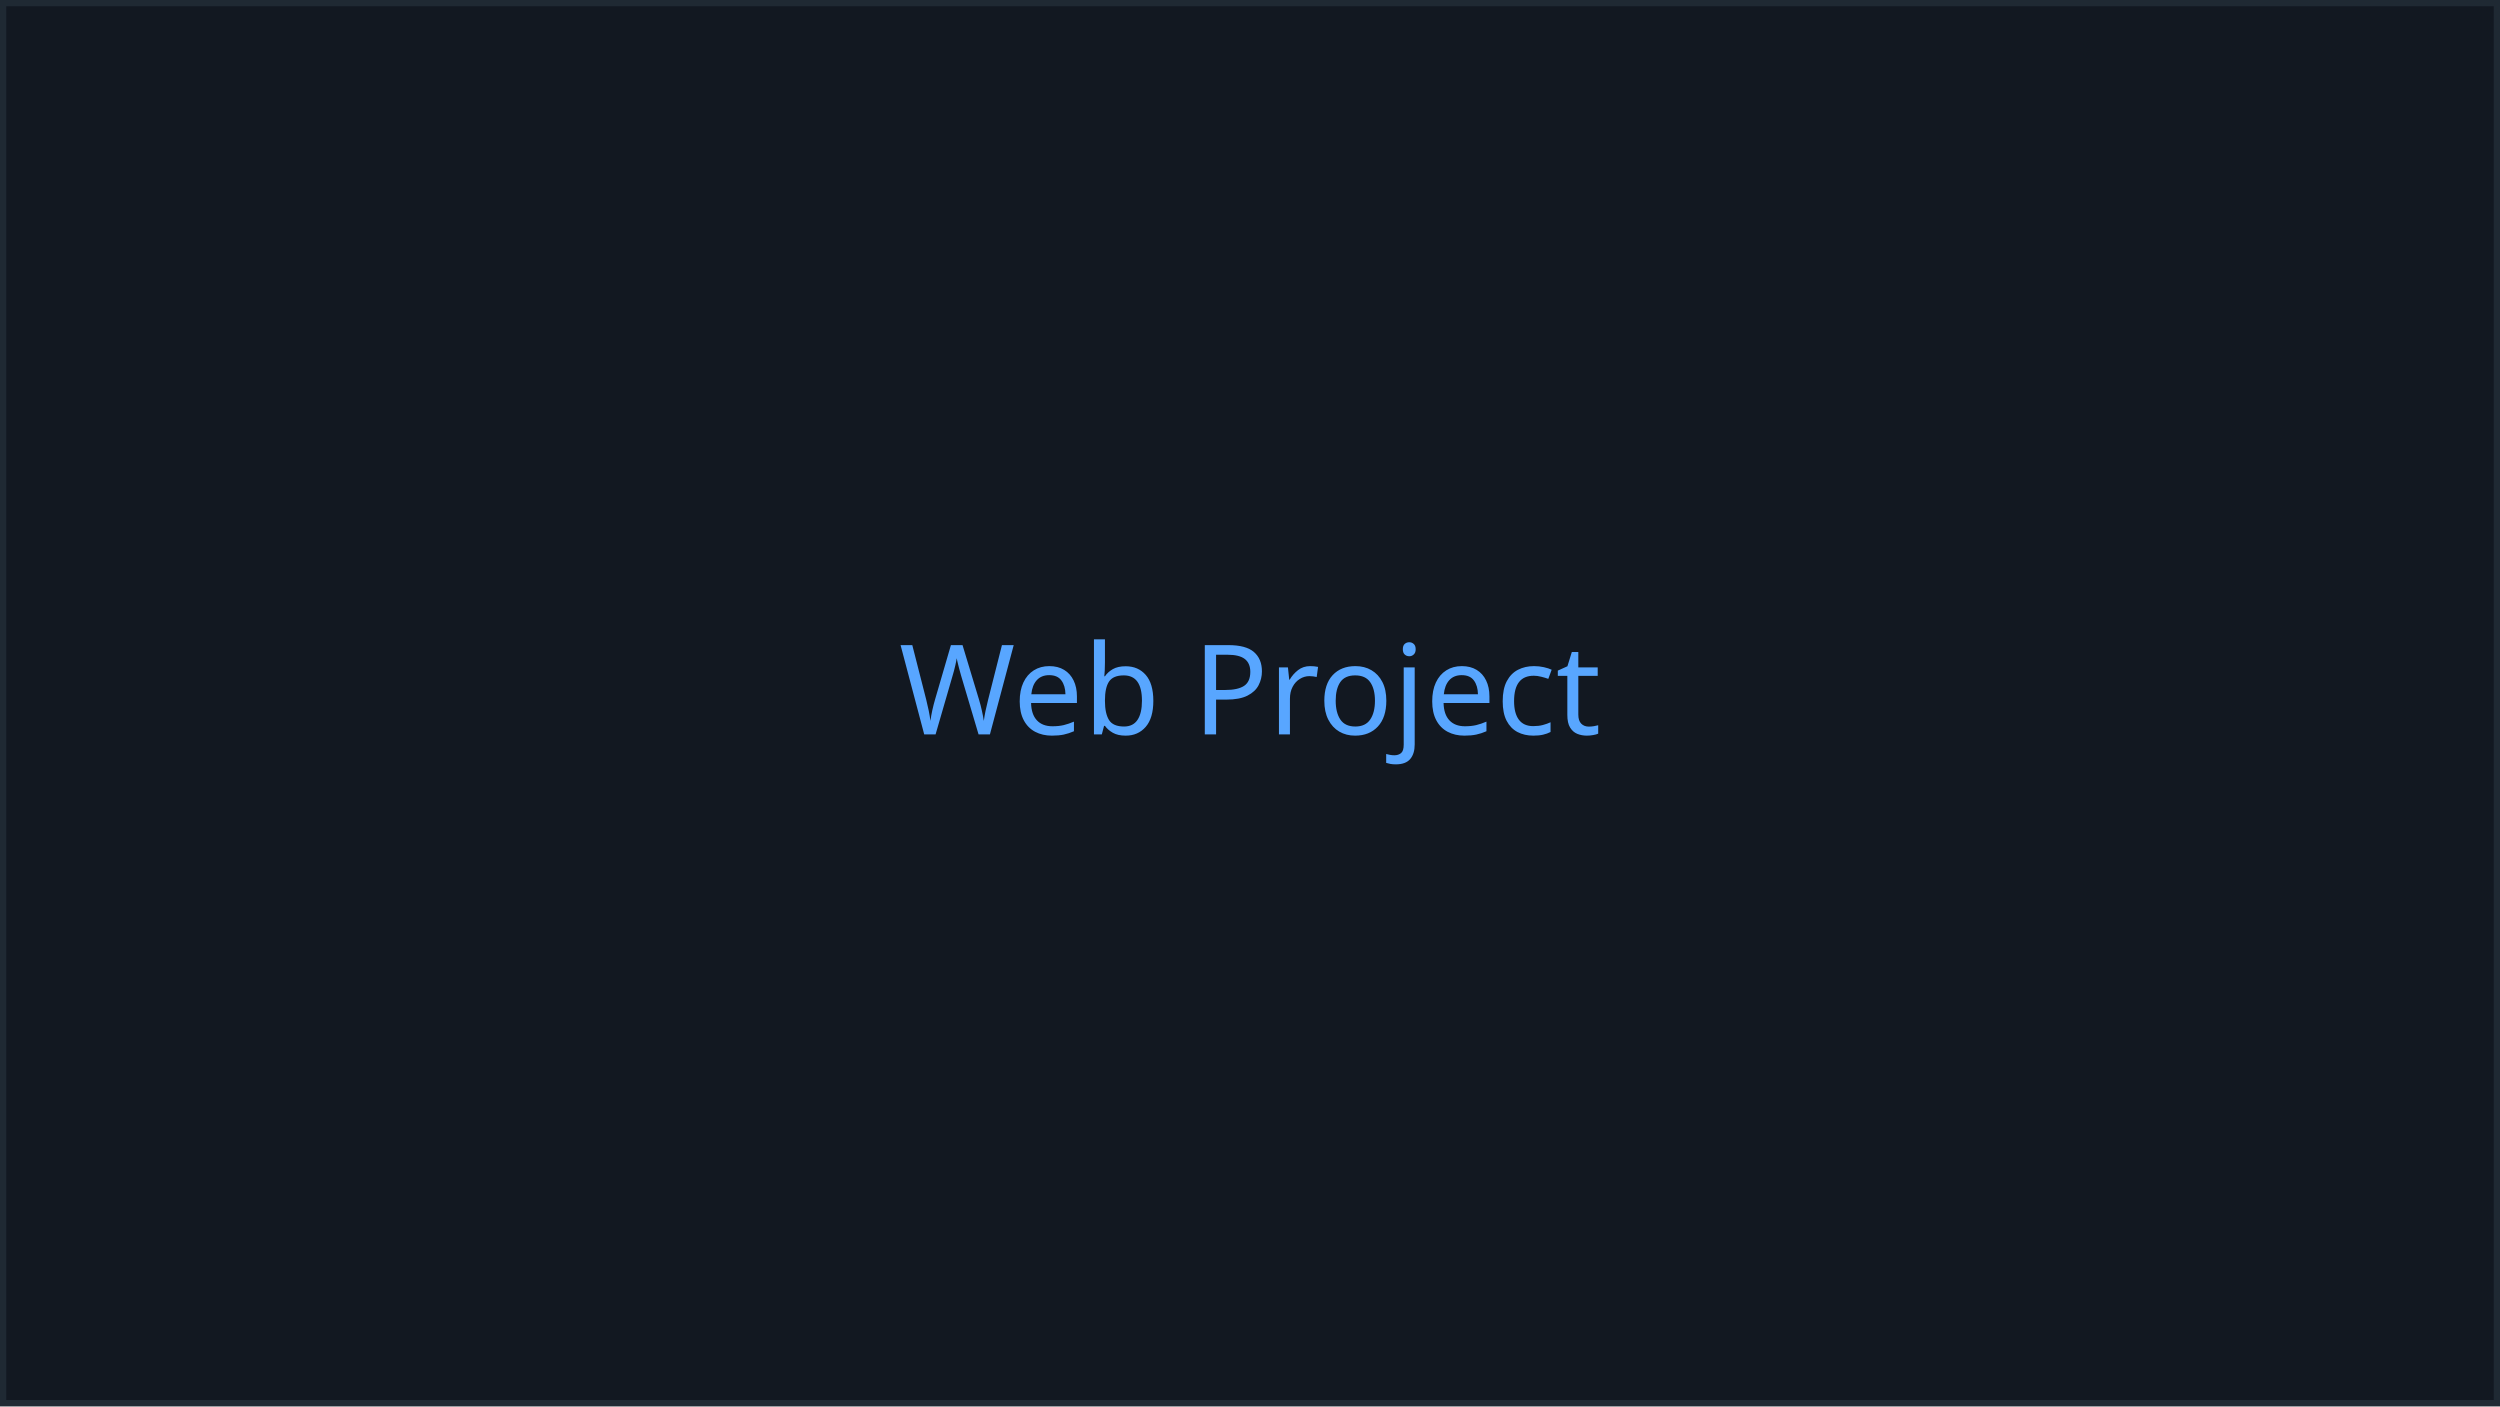
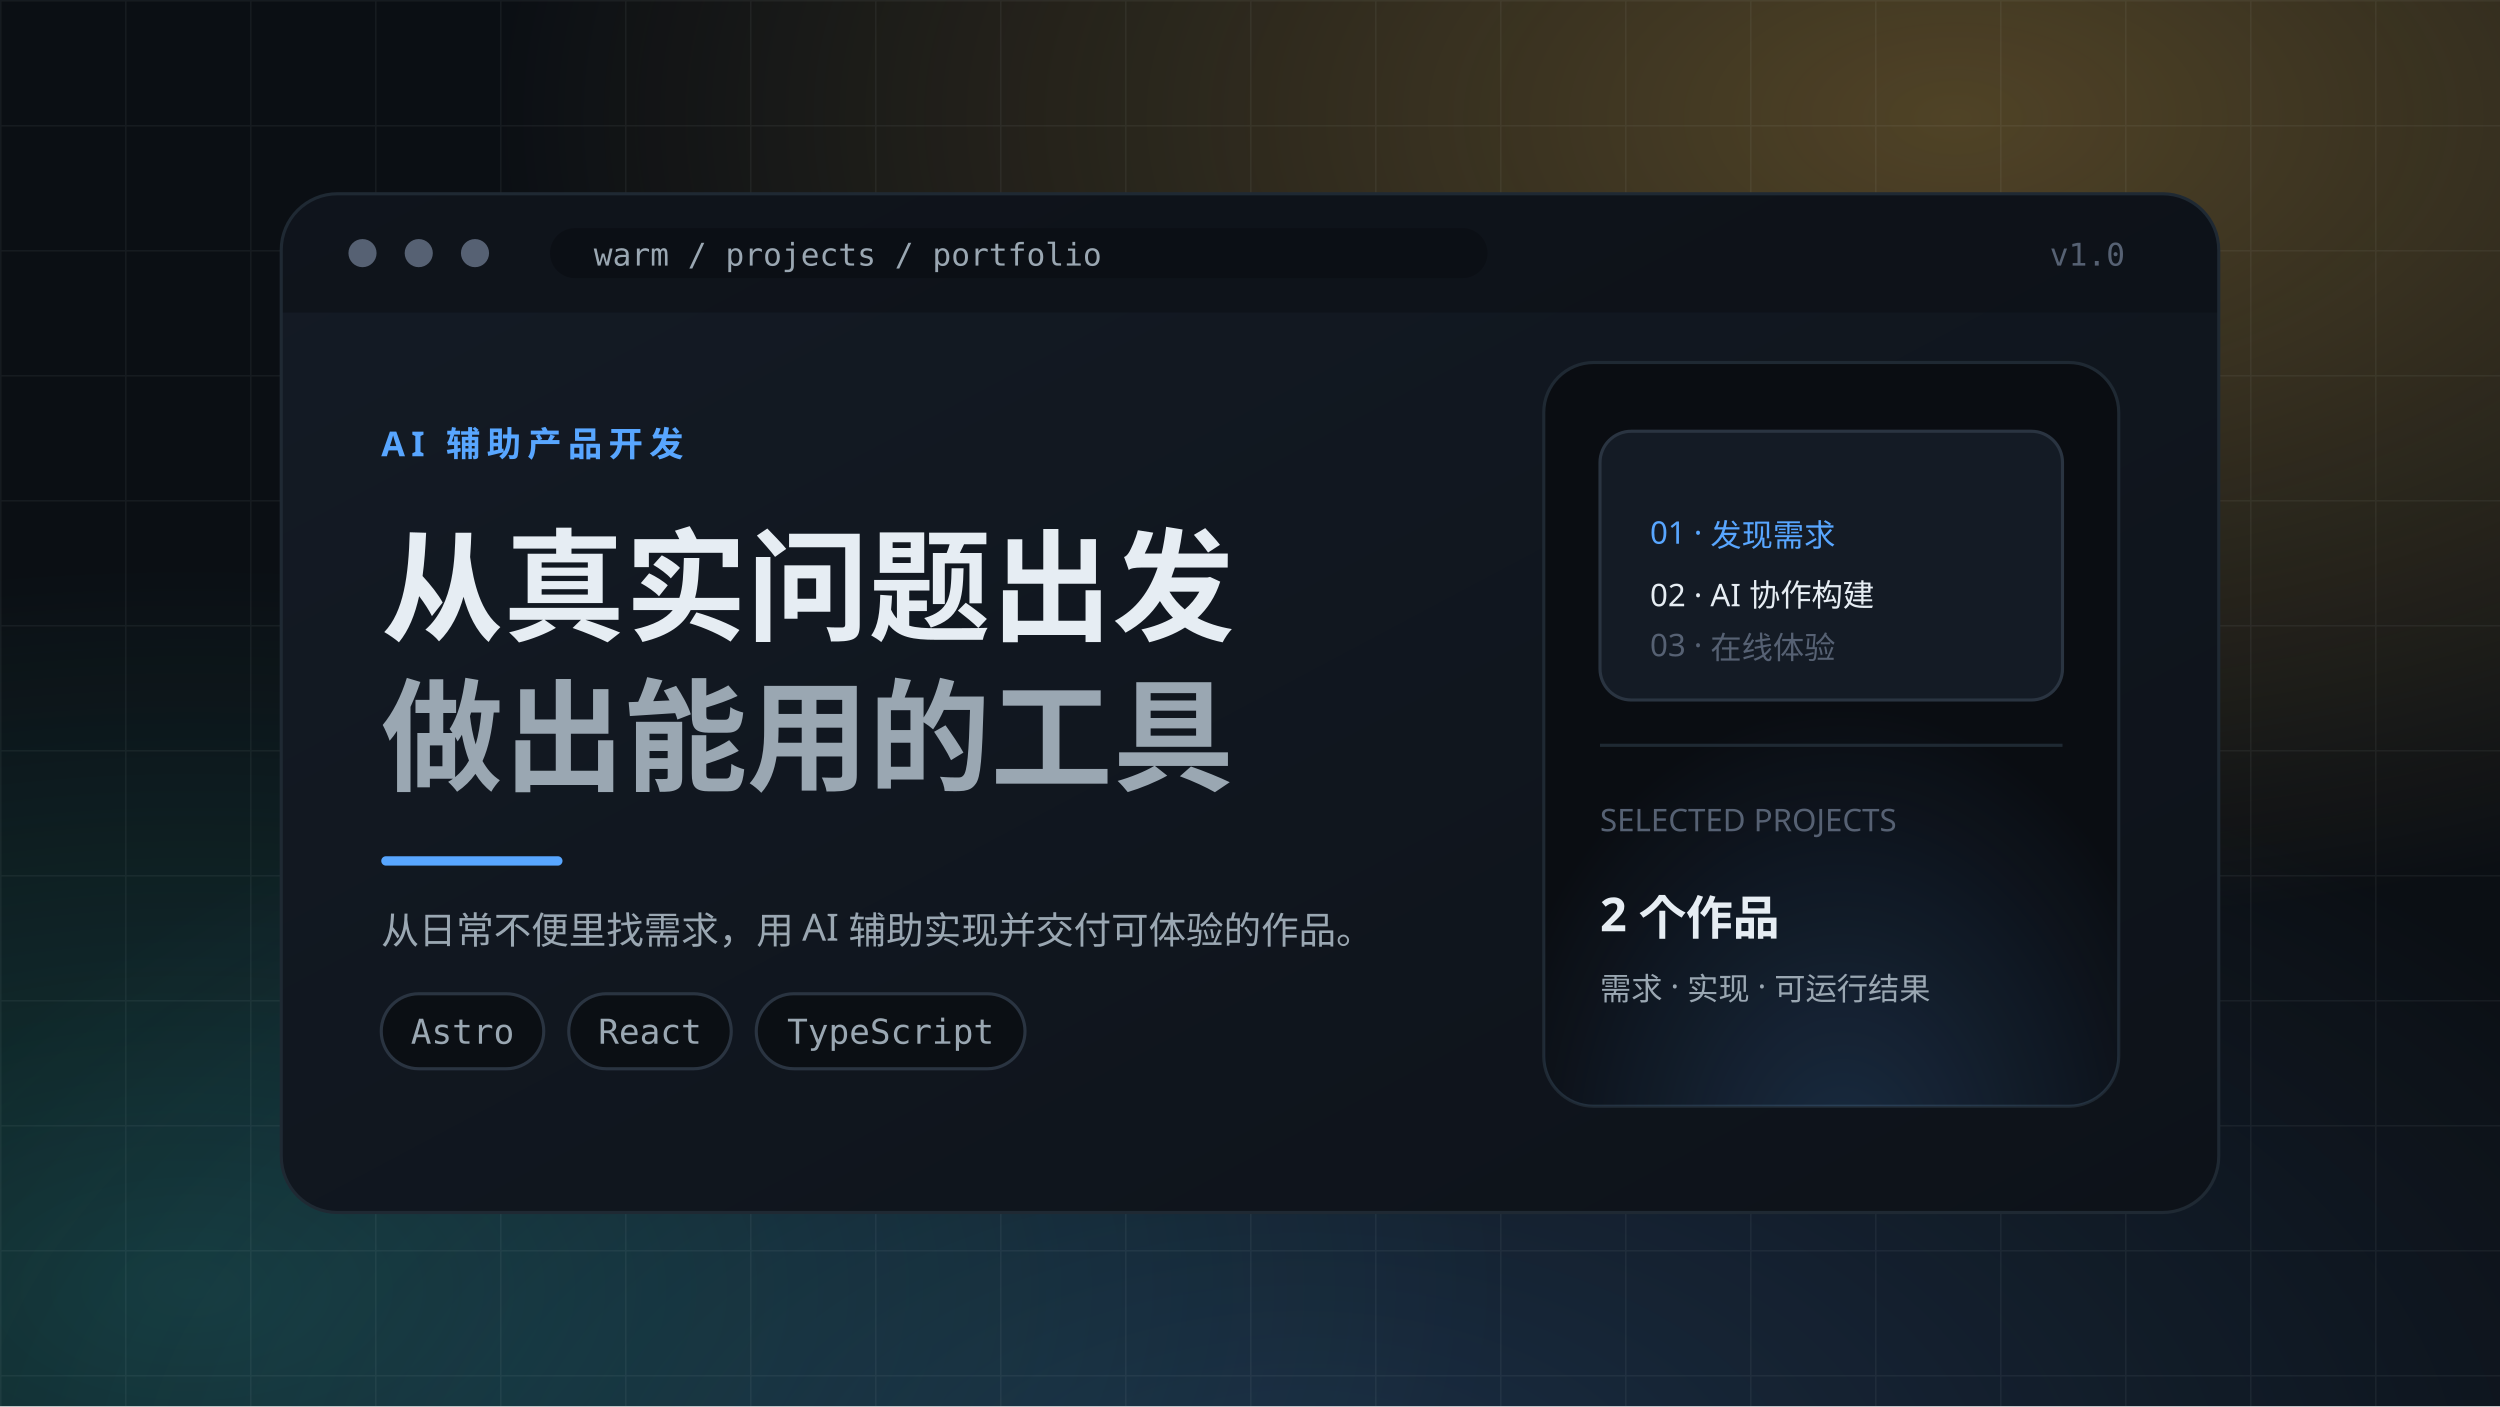
- <svg xmlns="http://www.w3.org/2000/svg" width="800" height="450" viewBox="0 0 800 450" role="img" aria-label="Project cover placeholder">
-   <rect width="800" height="450" fill="#121821" />
-   <rect x="1" y="1" width="798" height="448" fill="none" stroke="#1f2933" stroke-width="2" />
-   <text x="400" y="235" fill="#58a6ff" font-family="system-ui, sans-serif" font-size="40" text-anchor="middle">Web Project</text>
+ <svg xmlns="http://www.w3.org/2000/svg" width="800" height="450" viewBox="0 0 800 450" role="img" aria-label="warm personal portfolio cover">
+   <defs>
+     <radialGradient id="gold" cx="78%" cy="8%" r="58%">
+       <stop offset="0" stop-color="#d6a84a" stop-opacity="0.34" />
+       <stop offset="1" stop-color="#d6a84a" stop-opacity="0" />
+     </radialGradient>
+     <radialGradient id="teal" cx="8%" cy="92%" r="52%">
+       <stop offset="0" stop-color="#2dc4b4" stop-opacity="0.22" />
+       <stop offset="1" stop-color="#2dc4b4" stop-opacity="0" />
+     </radialGradient>
+     <radialGradient id="blue" cx="52%" cy="108%" r="62%">
+       <stop offset="0" stop-color="#58a6ff" stop-opacity="0.2" />
+       <stop offset="1" stop-color="#58a6ff" stop-opacity="0" />
+     </radialGradient>
+     <linearGradient id="panel" x1="0" y1="0" x2="1" y2="1">
+       <stop offset="0" stop-color="#141b25" />
+       <stop offset="1" stop-color="#0d1219" />
+     </linearGradient>
+     <pattern id="grid" width="40" height="40" patternUnits="userSpaceOnUse">
+       <path d="M40 0H0V40" fill="none" stroke="#e6edf3" stroke-opacity="0.055" />
+     </pattern>
+     <clipPath id="window">
+       <rect x="90" y="62" width="620" height="326" rx="18" />
+     </clipPath>
+   </defs>
+   <rect width="800" height="450" fill="#0b0f14" />
+   <rect width="800" height="450" fill="url(#gold)" />
+   <rect width="800" height="450" fill="url(#teal)" />
+   <rect width="800" height="450" fill="url(#blue)" />
+   <rect width="800" height="450" fill="url(#grid)" />
+   <g clip-path="url(#window)">
+     <rect x="90" y="62" width="620" height="326" fill="url(#panel)" />
+     <rect x="90" y="62" width="620" height="38" fill="#0b0f14" fill-opacity="0.55" />
+     <circle cx="116" cy="81" r="4.5" fill="#566173" />
+     <circle cx="134" cy="81" r="4.5" fill="#566173" />
+     <circle cx="152" cy="81" r="4.5" fill="#566173" />
+     <rect x="176" y="73" width="300" height="16" rx="8" fill="#0b0f14" fill-opacity="0.85" />
+     <text x="190" y="85" fill="#9aa7b2" font-family="ui-monospace, SFMono-Regular, Menlo, Consolas, monospace" font-size="10">warm / projects / portfolio</text>
+     <text x="680" y="85" fill="#566173" font-family="ui-monospace, SFMono-Regular, Menlo, Consolas, monospace" font-size="10" text-anchor="end">v1.0</text>
+     <text x="122" y="146" fill="#58a6ff" font-family="system-ui, 'Segoe UI', 'Microsoft YaHei', sans-serif" font-size="11" font-weight="600" letter-spacing="2">AI 辅助产品开发</text>
+     <text x="122" y="202" fill="#e6edf3" font-family="system-ui, 'Segoe UI', 'Microsoft YaHei', sans-serif" font-size="39" font-weight="700">从真实问题出发</text>
+     <text x="122" y="250" fill="#9aa7b2" font-family="system-ui, 'Segoe UI', 'Microsoft YaHei', sans-serif" font-size="39" font-weight="700">做出能用的工具</text>
+     <rect x="122" y="274" width="58" height="3" rx="1.5" fill="#58a6ff" />
+     <text x="122" y="302" fill="#9aa7b2" font-family="system-ui, 'Segoe UI', 'Microsoft YaHei', sans-serif" font-size="12">从日常不便里找需求，用 AI 辅助实现并交付可体验的作品。</text>
+     <g font-family="ui-monospace, SFMono-Regular, Menlo, Consolas, monospace" font-size="11">
+       <rect x="122" y="318" width="52" height="24" rx="12" fill="#0b0f14" stroke="#2a3441" />
+       <text x="148" y="334" fill="#9aa7b2" text-anchor="middle">Astro</text>
+       <rect x="182" y="318" width="52" height="24" rx="12" fill="#0b0f14" stroke="#2a3441" />
+       <text x="208" y="334" fill="#9aa7b2" text-anchor="middle">React</text>
+       <rect x="242" y="318" width="86" height="24" rx="12" fill="#0b0f14" stroke="#2a3441" />
+       <text x="285" y="334" fill="#9aa7b2" text-anchor="middle">TypeScript</text>
+     </g>
+     <rect x="494" y="116" width="184" height="238" rx="16" fill="#0a0d12" stroke="#1f2933" />
+     <rect x="494" y="116" width="184" height="238" rx="16" fill="url(#blue)" />
+     <rect x="512" y="138" width="148" height="86" rx="10" fill="#141b25" stroke="#2a3441" />
+     <text x="528" y="174" fill="#58a6ff" font-family="system-ui, 'Segoe UI', 'Microsoft YaHei', sans-serif" font-size="10">01 · 发现需求</text>
+     <text x="528" y="194" fill="#e6edf3" font-family="system-ui, 'Segoe UI', 'Microsoft YaHei', sans-serif" font-size="10">02 · AI 协作构建</text>
+     <text x="528" y="210" fill="#566173" font-family="system-ui, 'Segoe UI', 'Microsoft YaHei', sans-serif" font-size="10">03 · 在线体验</text>
+     <rect x="512" y="238" width="148" height="1" fill="#1f2933" />
+     <text x="512" y="266" fill="#566173" font-family="system-ui, 'Segoe UI', 'Microsoft YaHei', sans-serif" font-size="10">SELECTED PROJECTS</text>
+     <text x="512" y="298" fill="#e6edf3" font-family="system-ui, 'Segoe UI', 'Microsoft YaHei', sans-serif" font-size="15" font-weight="600">2 个作品</text>
+     <text x="512" y="320" fill="#9aa7b2" font-family="system-ui, 'Segoe UI', 'Microsoft YaHei', sans-serif" font-size="10">需求 · 实现 · 可运行结果</text>
+   </g>
+   <rect x="90" y="62" width="620" height="326" rx="18" fill="none" stroke="#1f2933" />
</svg>
